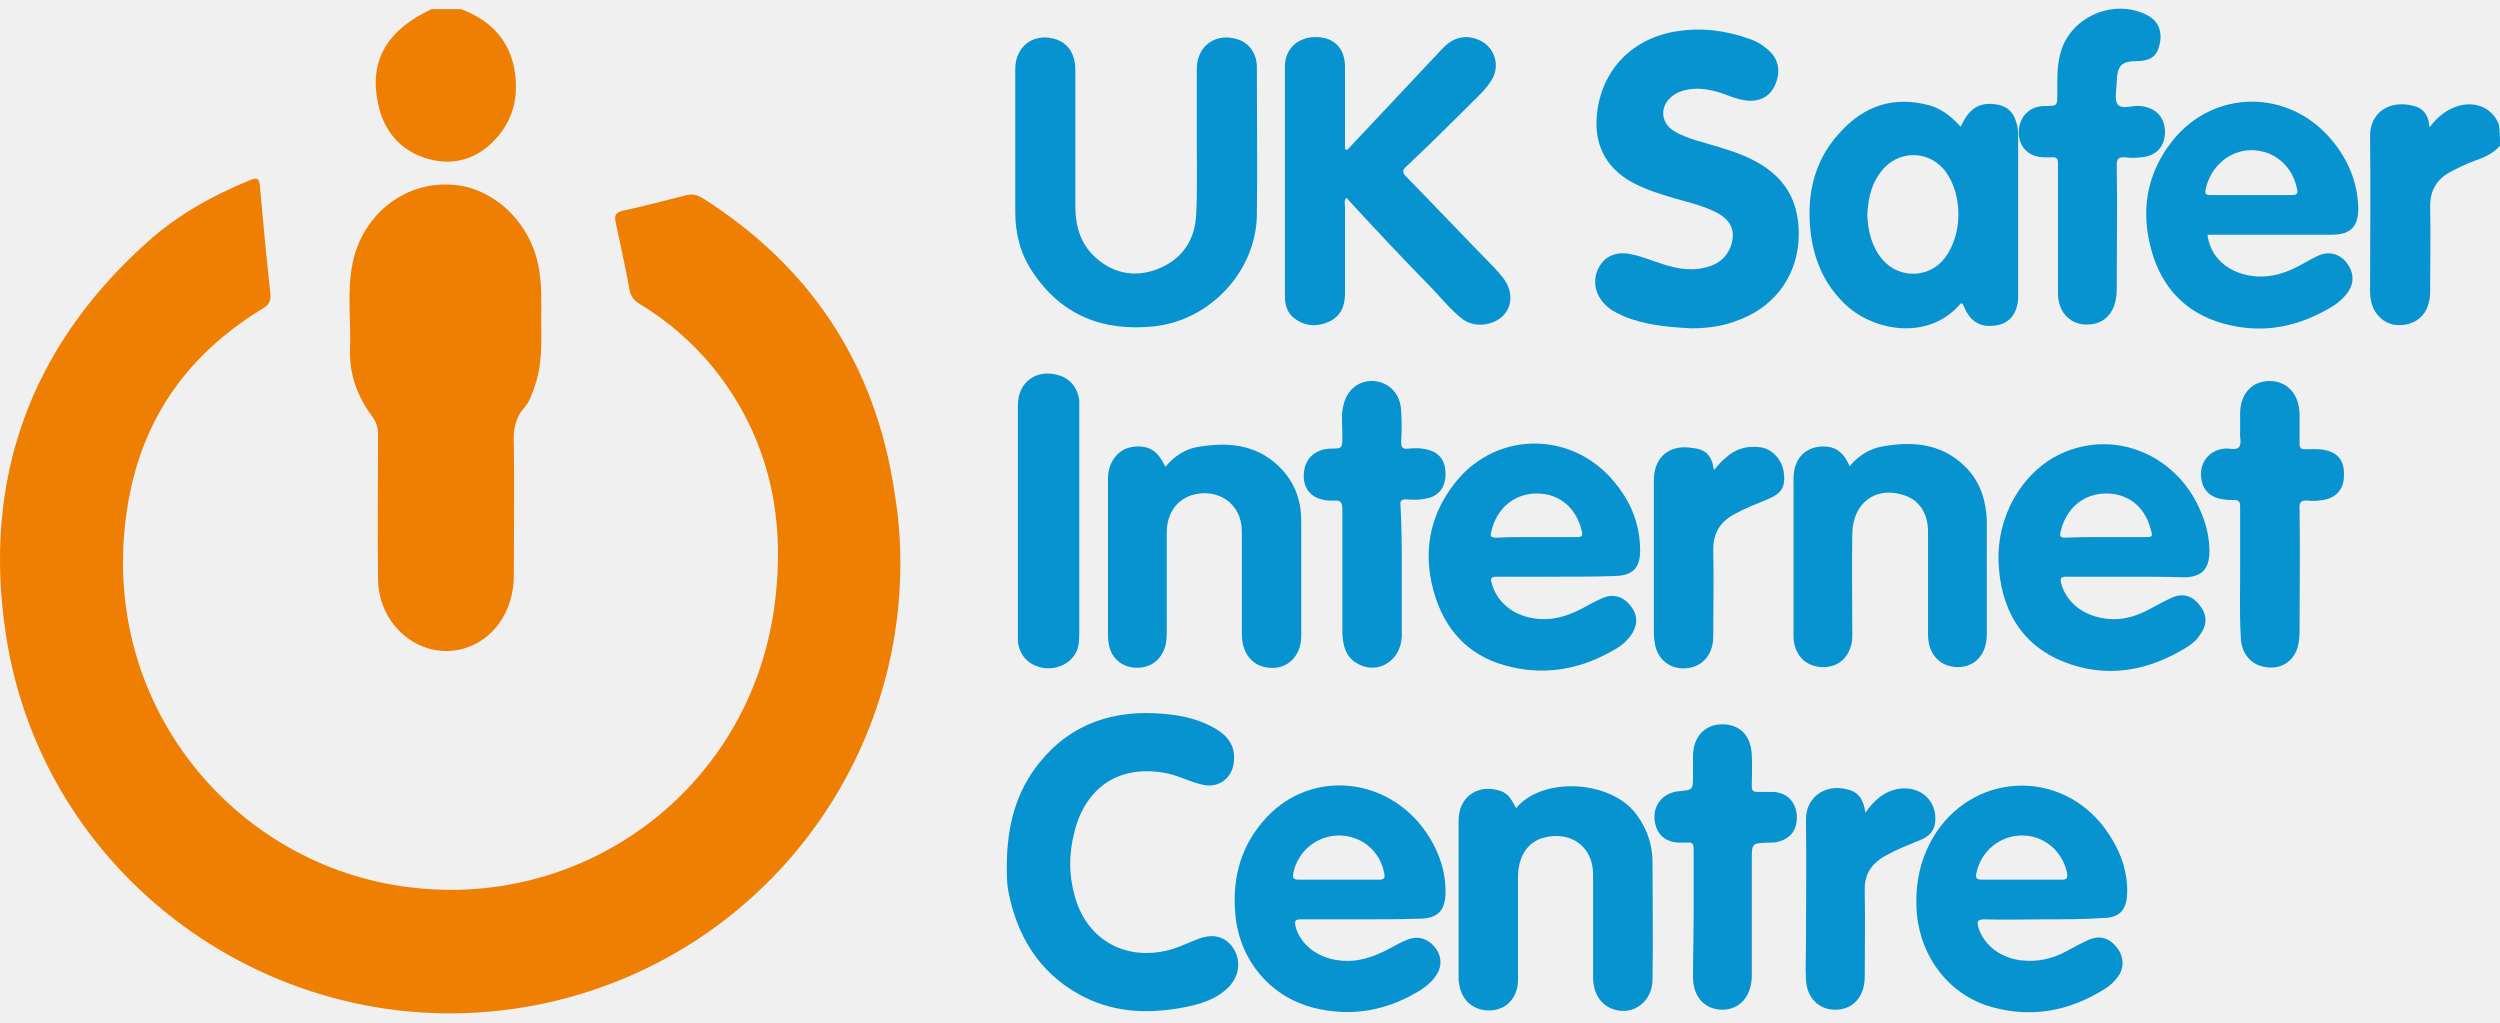
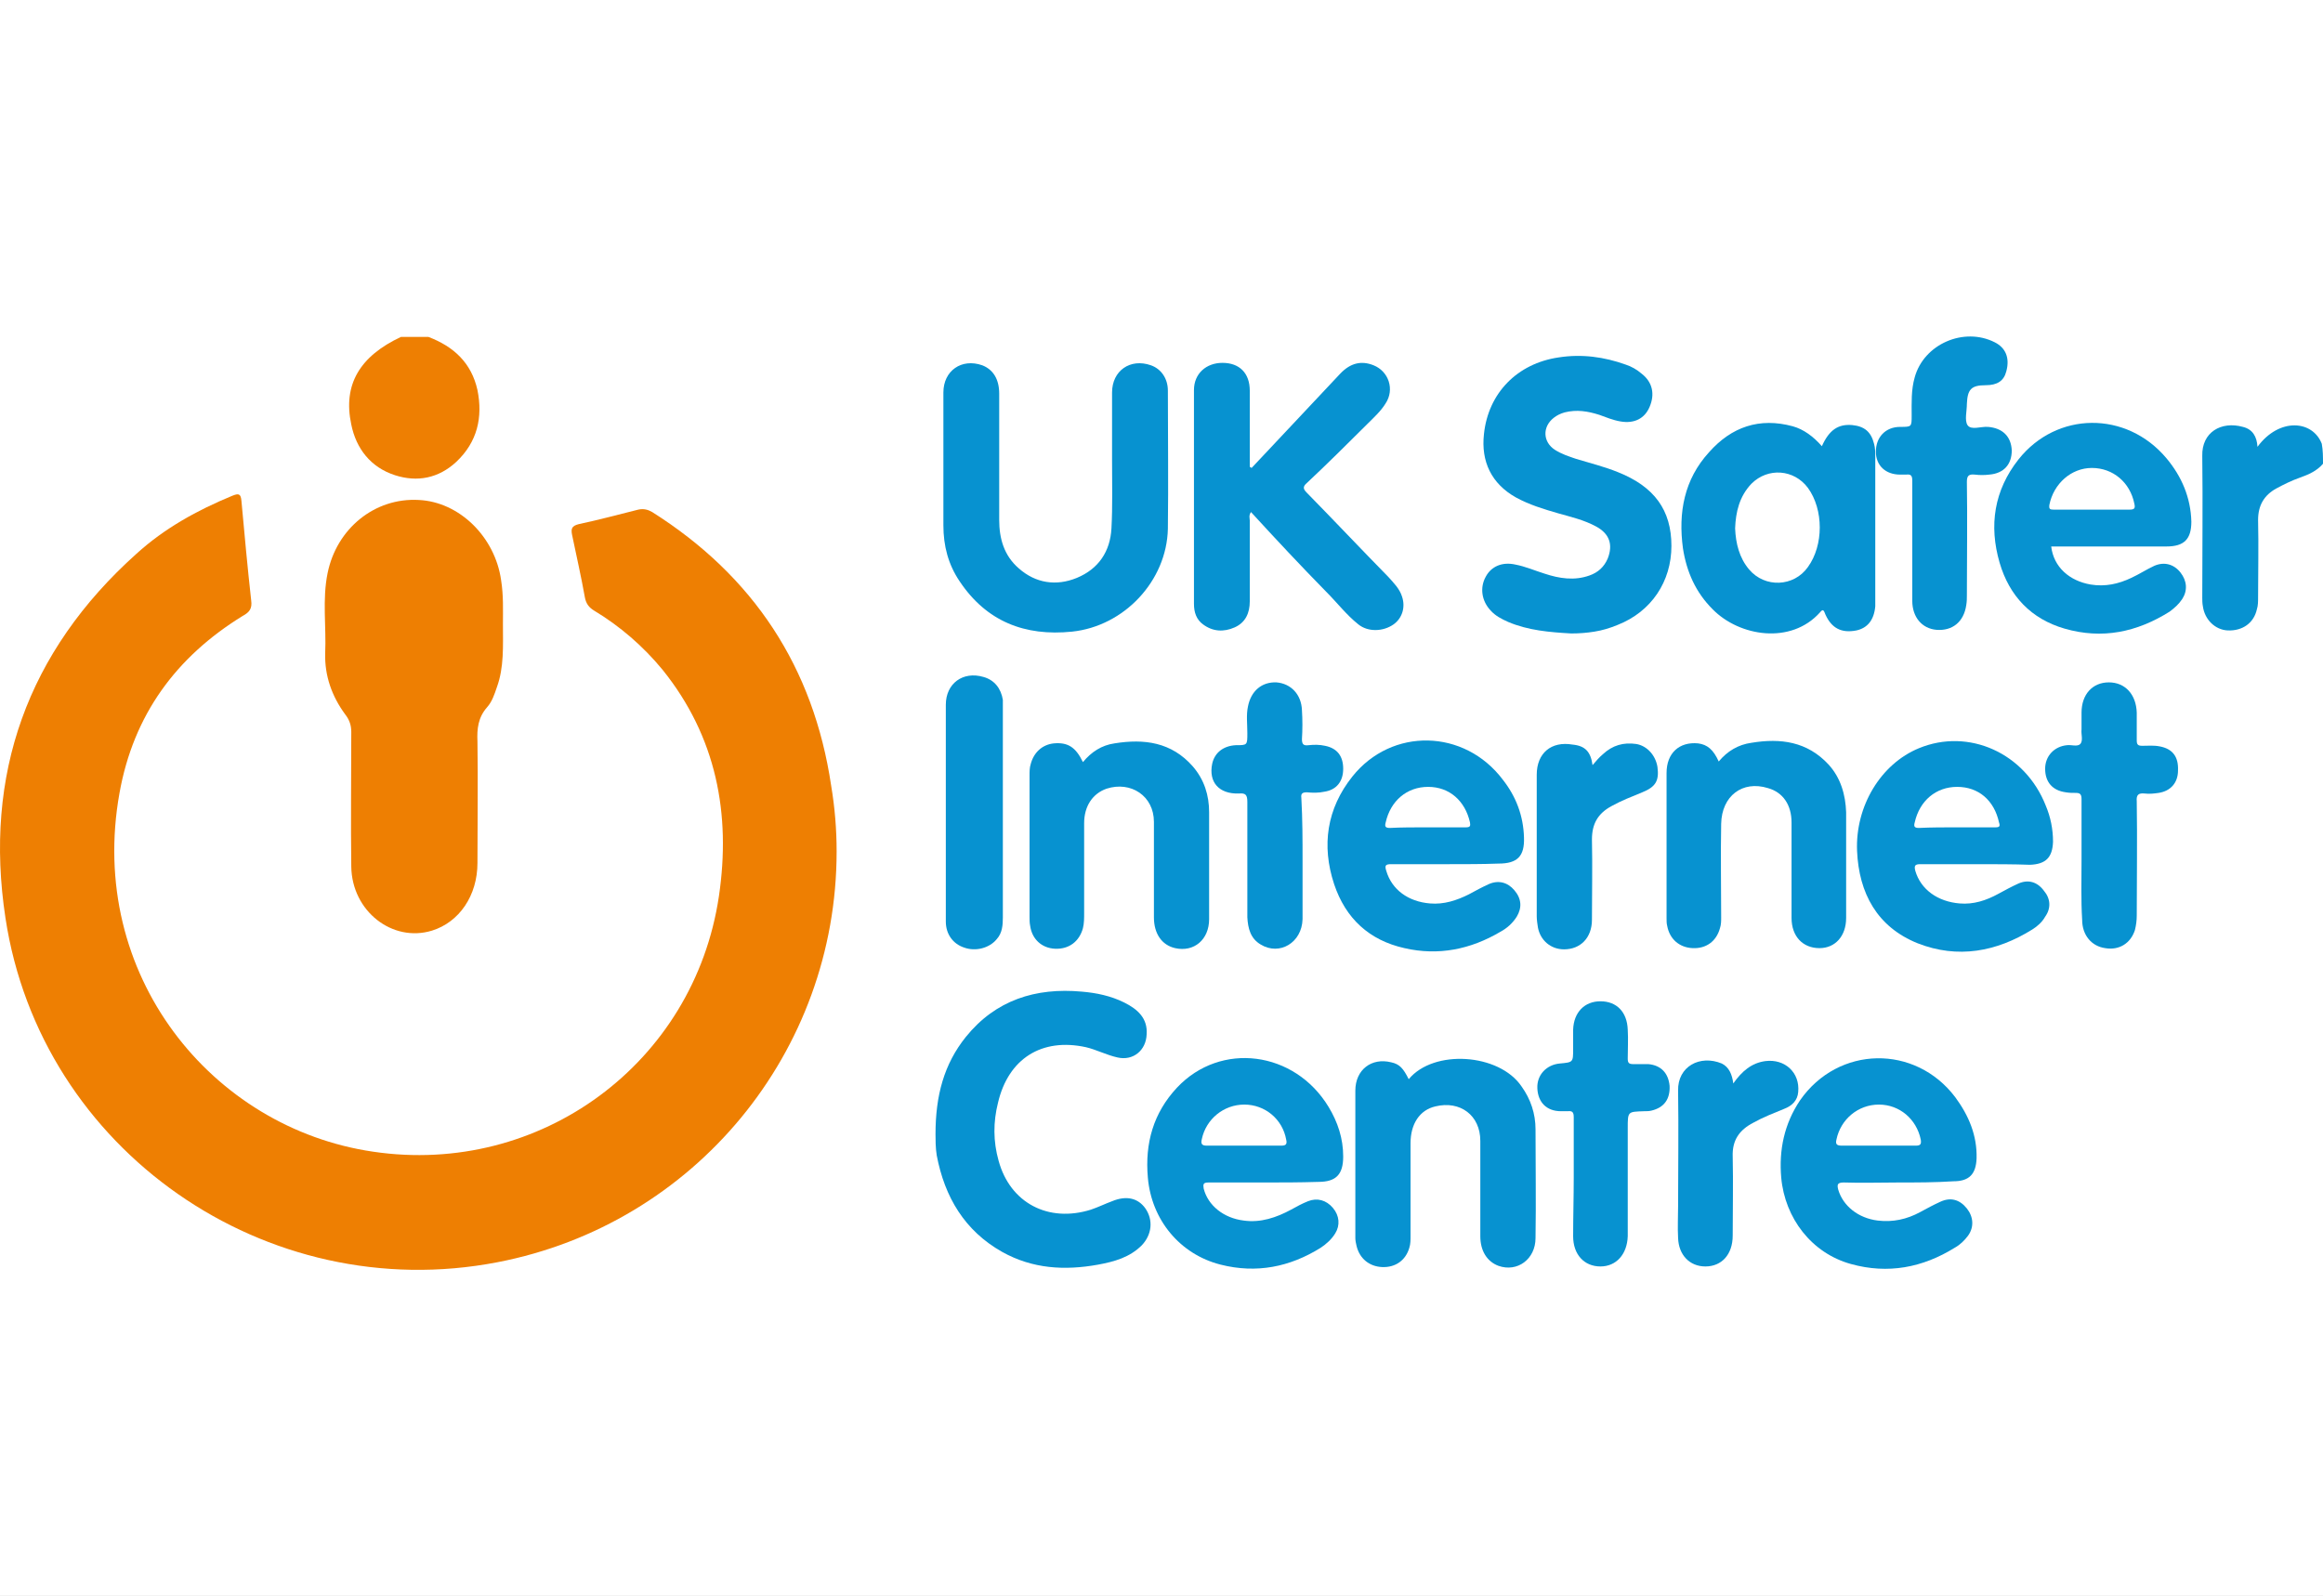
- <svg xmlns="http://www.w3.org/2000/svg" width="198" height="81" viewBox="0 0 198 81" fill="none">
-   <path d="M198 11.535C197.483 12.152 196.759 12.461 196.035 12.719C195.311 12.976 194.69 13.285 194.018 13.646C192.984 14.212 192.467 15.088 192.467 16.323C192.519 18.538 192.467 20.752 192.467 22.915C192.467 23.275 192.467 23.636 192.364 23.945C192.105 25.129 191.122 25.798 189.881 25.747C188.795 25.695 187.916 24.82 187.761 23.687C187.71 23.43 187.71 23.172 187.71 22.966C187.71 18.95 187.761 14.882 187.71 10.865C187.658 8.857 189.313 7.879 191.174 8.393C192.002 8.599 192.364 9.217 192.415 10.093C194.277 7.57 197.121 7.827 197.897 9.835C198 10.402 198 10.968 198 11.535Z" fill="#0792D0" />
-   <path d="M36.508 0.721C38.68 1.545 40.179 2.935 40.696 5.252C41.162 7.57 40.696 9.681 38.886 11.38C37.387 12.771 35.577 13.131 33.664 12.513C31.595 11.844 30.354 10.247 29.941 8.188C29.217 4.789 30.664 2.369 34.181 0.721C34.956 0.721 35.732 0.721 36.508 0.721Z" fill="#EE7F02" />
-   <path d="M71.309 44.594C71.309 61.69 59.209 76.365 42.403 79.61C22.701 83.42 3.465 70.083 0.465 50.258C-1.396 38.054 2.327 27.549 11.635 19.207C14.014 17.044 16.806 15.5 19.805 14.264C20.322 14.058 20.529 14.058 20.581 14.727C20.839 17.559 21.098 20.392 21.408 23.172C21.512 23.893 21.253 24.202 20.684 24.511C14.996 28.013 11.376 32.956 10.187 39.599C7.395 55.099 18.047 68.178 31.802 70.186C46.023 72.297 59.157 62.668 61.277 48.404C62.311 41.401 61.07 34.81 56.468 29.094C54.813 27.086 52.848 25.387 50.625 24.048C50.211 23.79 49.953 23.481 49.849 22.915C49.539 21.164 49.125 19.362 48.763 17.611C48.66 17.096 48.711 16.838 49.332 16.684C51.038 16.324 52.745 15.86 54.4 15.448C54.865 15.345 55.227 15.448 55.589 15.654C64.225 21.113 69.344 28.888 70.844 38.981C71.154 40.835 71.309 42.688 71.309 44.594Z" fill="#EE7F02" />
-   <path d="M106.627 15.654C106.42 15.963 106.524 16.169 106.524 16.375C106.524 18.692 106.524 21.009 106.524 23.275C106.524 24.254 106.162 25.078 105.231 25.489C104.3 25.901 103.37 25.85 102.542 25.232C101.973 24.82 101.766 24.202 101.766 23.481C101.766 17.405 101.766 11.329 101.766 5.252C101.766 3.862 102.801 2.935 104.197 2.935C105.645 2.935 106.524 3.81 106.524 5.304C106.524 7.261 106.524 9.166 106.524 11.123C106.524 11.329 106.524 11.586 106.524 11.792C106.576 11.844 106.627 11.844 106.679 11.895C106.938 11.637 107.196 11.329 107.455 11.071C109.73 8.651 111.953 6.282 114.229 3.862C115.108 2.935 116.039 2.729 117.073 3.141C118.366 3.656 118.883 5.201 118.107 6.385C117.693 7.055 117.125 7.57 116.556 8.136C114.849 9.835 113.143 11.534 111.385 13.182C111.023 13.491 111.074 13.697 111.385 14.006C113.712 16.375 115.987 18.795 118.314 21.164C118.779 21.679 119.296 22.194 119.503 22.863C119.813 23.79 119.503 24.717 118.779 25.232C117.9 25.85 116.607 25.901 115.78 25.232C114.746 24.408 113.97 23.378 113.039 22.451C110.868 20.237 108.747 17.971 106.627 15.654Z" fill="#0792D0" />
-   <path d="M80.41 11.277C80.41 9.32 80.41 7.415 80.41 5.458C80.41 3.605 81.961 2.523 83.719 3.141C84.65 3.502 85.167 4.325 85.167 5.561C85.167 9.166 85.167 12.719 85.167 16.324C85.167 17.92 85.581 19.362 86.822 20.443C88.27 21.73 90.028 21.988 91.786 21.267C93.648 20.495 94.63 19.001 94.734 17.044C94.837 15.139 94.786 13.182 94.786 11.226C94.786 9.32 94.786 7.415 94.786 5.458C94.786 3.605 96.337 2.523 98.095 3.141C98.974 3.45 99.543 4.274 99.543 5.304C99.543 9.217 99.595 13.182 99.543 17.096C99.439 21.524 95.82 25.387 91.373 25.85C87.339 26.262 84.082 24.974 81.806 21.576C80.824 20.134 80.41 18.538 80.41 16.787C80.41 14.985 80.41 13.131 80.41 11.277Z" fill="#0792D0" />
-   <path d="M133.931 26.005C132.069 25.901 130.259 25.747 128.553 25.026C127.984 24.769 127.467 24.511 127.053 24.048C126.277 23.224 126.122 22.091 126.639 21.164C127.105 20.289 128.036 19.877 129.173 20.134C130.001 20.289 130.828 20.649 131.655 20.907C132.896 21.319 134.189 21.524 135.482 21.061C136.206 20.804 136.723 20.34 137.033 19.619C137.499 18.435 137.188 17.508 136.051 16.89C135.016 16.324 133.879 16.066 132.793 15.757C131.552 15.397 130.363 15.036 129.225 14.418C127.105 13.234 126.226 11.329 126.484 9.011C126.846 5.51 129.328 2.987 132.845 2.472C134.81 2.163 136.723 2.42 138.585 3.09C139.05 3.244 139.515 3.502 139.929 3.862C140.86 4.583 141.067 5.613 140.601 6.694C140.188 7.673 139.308 8.136 138.119 7.93C137.499 7.827 136.878 7.57 136.309 7.364C135.327 7.055 134.396 6.9 133.362 7.158C133 7.261 132.689 7.415 132.431 7.621C131.448 8.394 131.5 9.681 132.534 10.35C133.103 10.711 133.724 10.917 134.344 11.123C135.534 11.483 136.775 11.792 137.912 12.256C141.015 13.492 142.463 15.5 142.463 18.538C142.463 21.576 140.756 24.151 137.861 25.284C137.24 25.541 136.568 25.747 135.896 25.85C135.275 25.953 134.603 26.005 133.931 26.005Z" fill="#0792D0" />
-   <path d="M79.738 68.693C79.738 65.397 80.462 62.72 82.323 60.402C84.857 57.261 88.27 56.18 92.2 56.54C93.441 56.643 94.682 56.901 95.82 57.467C96.957 58.034 97.837 58.806 97.733 60.196C97.681 61.535 96.596 62.462 95.251 62.153C94.32 61.947 93.441 61.484 92.562 61.278C88.787 60.454 85.943 62.256 85.064 66.015C84.65 67.663 84.65 69.311 85.116 70.959C86.098 74.563 89.356 76.263 92.976 75.13C93.596 74.924 94.217 74.615 94.786 74.409C96.027 73.894 97.009 74.151 97.63 75.027C98.302 76.005 98.198 77.241 97.319 78.168C96.285 79.198 94.992 79.558 93.596 79.816C90.752 80.331 88.011 80.176 85.426 78.734C82.22 76.932 80.513 74.048 79.841 70.495C79.738 69.877 79.738 69.105 79.738 68.693Z" fill="#0792D0" />
-   <path d="M155.287 10.041C155.907 8.651 156.683 8.136 157.872 8.239C158.907 8.342 159.476 8.805 159.734 9.835C159.838 10.196 159.838 10.608 159.838 11.02C159.838 14.985 159.838 18.95 159.838 22.966C159.838 23.224 159.838 23.481 159.838 23.687C159.734 24.872 159.165 25.541 158.234 25.747C156.942 26.004 156.114 25.541 155.597 24.408C155.494 24.202 155.442 23.79 155.132 24.202C152.65 26.983 148.254 26.262 145.979 23.945C144.531 22.503 143.756 20.752 143.445 18.744C143.032 15.706 143.549 12.873 145.669 10.556C147.582 8.393 149.961 7.57 152.805 8.342C153.736 8.599 154.563 9.217 155.287 10.041ZM147.892 17.044C147.944 18.332 148.254 19.568 149.082 20.546C150.426 22.142 152.908 22.039 154.098 20.34C155.442 18.486 155.442 15.448 154.098 13.594C152.908 11.998 150.685 11.844 149.289 13.234C148.254 14.315 147.944 15.654 147.892 17.044Z" fill="#0792D0" />
-   <path d="M107.765 72.812C106.162 72.812 104.559 72.812 103.008 72.812C102.542 72.812 102.542 72.967 102.594 73.327C102.956 74.769 104.3 75.85 106.007 76.056C107.455 76.263 108.799 75.799 110.04 75.13C110.506 74.872 110.971 74.615 111.488 74.409C112.264 74.1 113.039 74.306 113.608 74.975C114.177 75.645 114.229 76.469 113.815 77.138C113.505 77.653 113.039 78.065 112.574 78.374C109.937 80.022 107.093 80.588 104.042 79.816C100.577 78.94 98.147 76.005 97.837 72.4C97.578 69.465 98.302 66.891 100.319 64.728C104.042 60.763 110.35 61.587 113.246 66.376C114.022 67.663 114.487 69.053 114.487 70.598C114.487 72.143 113.867 72.761 112.367 72.761C110.764 72.812 109.265 72.812 107.765 72.812ZM106.058 69.671C107.093 69.671 108.179 69.671 109.213 69.671C109.575 69.671 109.73 69.568 109.627 69.156C109.316 67.406 107.817 66.17 106.058 66.17C104.3 66.17 102.801 67.406 102.439 69.105C102.335 69.517 102.439 69.671 102.852 69.671C103.938 69.671 105.024 69.671 106.058 69.671Z" fill="#0792D0" />
-   <path d="M161.803 72.812C160.251 72.812 158.7 72.864 157.149 72.812C156.58 72.812 156.58 73.018 156.683 73.43C157.097 74.821 158.39 75.851 160.044 76.056C161.337 76.211 162.527 75.954 163.664 75.336C164.233 75.027 164.802 74.718 165.371 74.46C166.25 74.048 167.025 74.254 167.646 75.027C168.215 75.748 168.266 76.623 167.749 77.344C167.439 77.756 167.077 78.116 166.612 78.374C163.871 80.073 160.923 80.639 157.769 79.764C154.408 78.837 152.133 75.851 151.822 72.4C151.616 70.032 152.081 67.817 153.425 65.809C156.683 61.123 163.25 61.02 166.663 65.552C167.801 67.097 168.525 68.796 168.473 70.753C168.422 72.091 167.853 72.709 166.508 72.709C164.957 72.812 163.354 72.812 161.803 72.812ZM160.096 69.671C161.182 69.671 162.216 69.671 163.302 69.671C163.716 69.671 163.768 69.517 163.716 69.156C163.354 67.406 161.906 66.17 160.148 66.17C158.39 66.17 156.89 67.406 156.528 69.156C156.425 69.568 156.58 69.671 156.993 69.671C158.079 69.671 159.062 69.671 160.096 69.671Z" fill="#0792D0" />
-   <path d="M174.834 18.589C175.04 20.34 176.385 21.524 178.195 21.833C179.436 22.039 180.574 21.782 181.659 21.267C182.332 20.958 182.952 20.546 183.624 20.237C184.452 19.877 185.279 20.083 185.848 20.803C186.417 21.524 186.469 22.348 186.003 23.069C185.693 23.533 185.331 23.842 184.917 24.151C182.125 25.901 179.177 26.519 175.971 25.592C173.127 24.768 171.266 22.812 170.438 19.98C169.507 16.787 169.973 13.8 172.041 11.174C175.299 7.055 181.246 7.003 184.659 11.071C185.951 12.616 186.727 14.418 186.779 16.478C186.779 17.971 186.158 18.589 184.659 18.589C181.608 18.589 178.557 18.589 175.558 18.589C175.299 18.589 175.04 18.589 174.834 18.589ZM178.247 15.448C179.332 15.448 180.418 15.448 181.504 15.448C181.918 15.448 182.021 15.345 181.918 14.933C181.556 13.131 180.108 11.895 178.298 11.895C176.54 11.895 175.04 13.234 174.678 15.036C174.627 15.397 174.73 15.448 175.04 15.448C176.178 15.448 177.212 15.448 178.247 15.448Z" fill="#0792D0" />
-   <path d="M168.525 45.675C166.922 45.675 165.319 45.675 163.664 45.675C163.199 45.675 163.147 45.83 163.25 46.242C163.716 47.838 165.164 48.868 167.025 49.022C168.215 49.125 169.301 48.765 170.335 48.198C170.904 47.889 171.472 47.58 172.041 47.323C172.869 46.962 173.644 47.169 174.213 47.941C174.782 48.61 174.834 49.434 174.317 50.155C174.058 50.619 173.644 50.979 173.231 51.236C170.18 53.142 166.87 53.76 163.457 52.421C159.993 51.031 158.441 48.147 158.286 44.542C158.131 40.732 160.303 37.127 163.561 35.788C167.801 34.038 172.61 36.2 174.368 40.68C174.782 41.659 174.989 42.688 174.989 43.77C174.937 45.109 174.368 45.675 173.024 45.727C171.628 45.675 170.076 45.675 168.525 45.675ZM166.767 42.534C167.853 42.534 168.939 42.534 170.076 42.534C170.438 42.534 170.49 42.431 170.387 42.122C169.973 40.217 168.628 39.084 166.818 39.084C165.009 39.084 163.612 40.268 163.199 42.122C163.095 42.483 163.199 42.586 163.561 42.586C164.647 42.534 165.681 42.534 166.767 42.534Z" fill="#0792D0" />
-   <path d="M123.433 45.675C121.83 45.675 120.227 45.675 118.572 45.675C118.107 45.675 118.004 45.778 118.159 46.242C118.624 47.838 120.02 48.868 121.882 49.022C123.071 49.125 124.157 48.765 125.191 48.25C125.76 47.941 126.329 47.632 126.898 47.374C127.725 47.014 128.501 47.22 129.07 47.889C129.69 48.61 129.742 49.383 129.277 50.155C128.915 50.721 128.449 51.133 127.88 51.443C125.347 52.936 122.606 53.502 119.71 52.833C116.711 52.163 114.694 50.31 113.712 47.374C112.626 44.079 113.091 40.938 115.263 38.209C118.624 33.986 124.829 34.141 128.087 38.466C129.225 39.908 129.845 41.556 129.897 43.409C129.949 45.006 129.328 45.624 127.725 45.624C126.381 45.675 124.881 45.675 123.433 45.675ZM121.623 42.534C122.709 42.534 123.795 42.534 124.933 42.534C125.295 42.534 125.347 42.431 125.295 42.122C124.881 40.268 123.537 39.084 121.727 39.084C119.917 39.084 118.521 40.268 118.107 42.122C118.004 42.483 118.107 42.586 118.469 42.586C119.452 42.534 120.537 42.534 121.623 42.534Z" fill="#0792D0" />
-   <path d="M42.868 25.181C42.868 27.086 42.972 28.888 42.351 30.587C42.144 31.205 41.937 31.823 41.524 32.287C40.748 33.162 40.645 34.141 40.696 35.222C40.748 38.672 40.696 42.122 40.696 45.572C40.696 48.353 39.145 50.619 36.818 51.34C33.457 52.369 29.992 49.692 29.941 45.881C29.889 42.071 29.941 38.209 29.941 34.398C29.941 33.832 29.785 33.368 29.423 32.905C28.286 31.36 27.665 29.609 27.717 27.704C27.82 25.438 27.458 23.121 27.924 20.855C28.699 17.045 31.957 14.418 35.68 14.624C39.145 14.779 42.196 17.765 42.713 21.473C42.92 22.76 42.868 24.048 42.868 25.181Z" fill="#EE7F02" />
-   <path d="M146.496 36.921C147.22 36.046 148.151 35.479 149.289 35.325C151.771 34.913 154.046 35.222 155.856 37.179C156.89 38.312 157.304 39.753 157.355 41.247C157.355 44.233 157.355 47.272 157.355 50.258C157.355 51.803 156.425 52.833 155.08 52.833C153.684 52.833 152.701 51.854 152.701 50.258C152.701 47.529 152.701 44.8 152.701 42.122C152.701 40.629 151.978 39.547 150.685 39.187C148.513 38.517 146.755 39.856 146.703 42.225C146.651 44.903 146.703 47.529 146.703 50.207C146.703 50.516 146.703 50.825 146.6 51.133C146.289 52.266 145.41 52.884 144.273 52.833C143.135 52.781 142.308 52.06 142.101 50.928C142.049 50.722 142.049 50.516 142.049 50.31C142.049 46.19 142.049 42.019 142.049 37.9C142.049 36.2 143.135 35.222 144.738 35.376C145.514 35.479 146.031 35.891 146.496 36.921Z" fill="#0792D0" />
-   <path d="M92.303 36.973C93.027 36.097 93.906 35.531 94.992 35.376C97.526 34.964 99.853 35.273 101.663 37.333C102.646 38.466 103.059 39.805 103.059 41.247C103.059 44.285 103.059 47.323 103.059 50.361C103.059 52.112 101.767 53.193 100.163 52.833C99.026 52.575 98.354 51.597 98.354 50.207C98.354 47.477 98.354 44.748 98.354 42.071C98.354 39.856 96.389 38.569 94.32 39.238C93.131 39.65 92.407 40.732 92.407 42.173C92.407 44.748 92.407 47.271 92.407 49.846C92.407 50.258 92.407 50.721 92.303 51.133C91.993 52.266 91.114 52.936 89.925 52.884C88.787 52.833 87.96 52.06 87.805 50.928C87.753 50.67 87.753 50.413 87.753 50.155C87.753 46.139 87.753 42.122 87.753 38.105C87.753 37.797 87.753 37.436 87.856 37.127C88.115 36.149 88.839 35.479 89.821 35.376C91.011 35.273 91.683 35.685 92.303 36.973Z" fill="#0792D0" />
-   <path d="M120.072 64.007C122.192 61.432 127.777 61.793 129.69 64.625C130.466 65.706 130.88 66.942 130.88 68.281C130.88 71.371 130.931 74.46 130.88 77.55C130.88 79.352 129.328 80.485 127.725 79.918C126.743 79.558 126.174 78.631 126.174 77.395C126.174 74.666 126.174 71.937 126.174 69.259C126.174 67.097 124.467 65.809 122.347 66.324C121.003 66.633 120.227 67.817 120.227 69.465C120.227 72.091 120.227 74.718 120.227 77.395C120.227 77.704 120.227 78.065 120.124 78.374C119.813 79.455 118.934 80.073 117.797 80.022C116.711 79.97 115.883 79.301 115.625 78.219C115.573 78.013 115.521 77.756 115.521 77.55C115.521 73.379 115.521 69.208 115.521 64.985C115.521 63.183 116.918 62.153 118.572 62.565C119.296 62.719 119.607 63.08 120.072 64.007Z" fill="#0792D0" />
-   <path d="M162.992 18.126C162.992 16.427 162.992 14.727 162.992 12.977C162.992 12.565 162.889 12.41 162.475 12.462C162.32 12.462 162.165 12.462 161.958 12.462C160.717 12.462 159.889 11.689 159.889 10.505C159.889 9.269 160.717 8.394 161.958 8.394C162.94 8.394 162.94 8.394 162.94 7.415C162.94 6.334 162.888 5.253 163.199 4.171C163.974 1.339 167.387 -0.154 170.025 1.185C170.955 1.648 171.317 2.523 171.007 3.656C170.8 4.48 170.231 4.841 169.249 4.841C168.008 4.841 167.698 5.201 167.646 6.437C167.646 7.055 167.439 7.827 167.698 8.239C168.008 8.703 168.835 8.342 169.456 8.394C170.697 8.497 171.421 9.218 171.472 10.402C171.472 11.586 170.8 12.359 169.559 12.462C169.145 12.513 168.732 12.513 168.318 12.462C167.801 12.41 167.646 12.565 167.646 13.08C167.698 16.324 167.646 19.568 167.646 22.761C167.646 23.018 167.646 23.275 167.594 23.584C167.387 25.026 166.405 25.799 165.06 25.696C163.819 25.593 162.992 24.614 162.992 23.224C162.992 21.576 162.992 19.877 162.992 18.126Z" fill="#0792D0" />
-   <path d="M111.023 45.366C111.023 47.014 111.023 48.713 111.023 50.361C110.971 52.369 109.058 53.502 107.455 52.524C106.576 52.009 106.369 51.134 106.317 50.207C106.317 46.911 106.317 43.667 106.317 40.371C106.317 39.753 106.162 39.599 105.593 39.65C103.887 39.702 103.008 38.672 103.318 37.127C103.525 36.149 104.3 35.582 105.335 35.531C106.317 35.531 106.317 35.531 106.317 34.501C106.317 33.729 106.214 32.956 106.369 32.235C106.627 30.896 107.558 30.124 108.799 30.175C110.04 30.279 110.919 31.205 110.971 32.544C111.023 33.368 111.023 34.192 110.971 35.016C110.971 35.479 111.126 35.582 111.54 35.531C112.005 35.479 112.471 35.479 112.936 35.582C113.97 35.788 114.487 36.458 114.487 37.539C114.487 38.62 113.919 39.341 112.884 39.496C112.419 39.599 111.902 39.599 111.385 39.547C111.023 39.547 110.868 39.65 110.919 40.011C111.023 41.865 111.023 43.615 111.023 45.366Z" fill="#0792D0" />
-   <path d="M177.419 45.263C177.419 43.564 177.419 41.864 177.419 40.114C177.419 39.753 177.316 39.599 176.954 39.599C176.644 39.599 176.385 39.599 176.075 39.547C174.937 39.393 174.317 38.672 174.317 37.539C174.317 36.458 175.092 35.634 176.178 35.531C176.54 35.479 177.057 35.685 177.316 35.428C177.574 35.119 177.367 34.604 177.419 34.192C177.419 33.728 177.419 33.265 177.419 32.75C177.419 31.205 178.35 30.175 179.746 30.175C181.142 30.175 182.073 31.205 182.125 32.75C182.125 33.522 182.125 34.295 182.125 35.119C182.125 35.479 182.228 35.582 182.59 35.582C183.107 35.582 183.573 35.531 184.09 35.634C185.176 35.84 185.693 36.509 185.641 37.693C185.641 38.723 185.021 39.444 183.986 39.599C183.624 39.65 183.211 39.702 182.797 39.65C182.28 39.599 182.073 39.753 182.125 40.32C182.177 43.564 182.125 46.808 182.125 50.052C182.125 50.464 182.073 50.876 181.97 51.288C181.608 52.421 180.625 53.039 179.436 52.833C178.298 52.678 177.471 51.751 177.471 50.412C177.367 48.713 177.419 47.014 177.419 45.263Z" fill="#0792D0" />
-   <path d="M134.137 72.4C134.137 70.701 134.137 69.002 134.137 67.251C134.137 66.839 134.034 66.685 133.62 66.736C133.413 66.736 133.258 66.736 133.051 66.736C131.81 66.736 131.086 65.964 131.035 64.779C130.983 63.647 131.81 62.771 132.948 62.668C134.086 62.565 134.086 62.565 134.086 61.432C134.086 60.866 134.086 60.299 134.086 59.785C134.137 58.291 135.068 57.364 136.413 57.364C137.809 57.364 138.688 58.291 138.74 59.785C138.791 60.608 138.74 61.432 138.74 62.256C138.74 62.617 138.843 62.72 139.205 62.72C139.619 62.72 140.084 62.72 140.498 62.72C141.584 62.823 142.204 63.492 142.308 64.573C142.359 65.706 141.842 66.427 140.756 66.685C140.55 66.736 140.343 66.736 140.136 66.736C138.74 66.788 138.74 66.736 138.74 68.178C138.74 71.113 138.74 74.048 138.74 76.983C138.74 77.138 138.74 77.292 138.74 77.395C138.688 78.94 137.757 79.97 136.413 79.97C135.016 79.97 134.086 78.94 134.086 77.395C134.086 75.748 134.137 74.048 134.137 72.4Z" fill="#0792D0" />
-   <path d="M80.617 41.195C80.617 38.157 80.617 35.119 80.617 32.081C80.617 30.279 82.065 29.197 83.823 29.712C84.754 29.97 85.323 30.69 85.478 31.669C85.478 31.875 85.478 32.132 85.478 32.338C85.478 38.312 85.478 44.233 85.478 50.207C85.478 50.876 85.426 51.545 84.96 52.06C84.34 52.833 83.151 53.142 82.168 52.781C81.237 52.472 80.617 51.648 80.617 50.567C80.617 47.426 80.617 44.285 80.617 41.195Z" fill="#0792D0" />
-   <path d="M135.74 37.23C136.051 36.87 136.309 36.561 136.62 36.303C137.447 35.531 138.378 35.273 139.464 35.428C140.394 35.582 141.118 36.406 141.273 37.385C141.429 38.569 141.118 39.084 139.981 39.547C139.102 39.908 138.171 40.268 137.343 40.732C136.206 41.35 135.689 42.225 135.689 43.564C135.74 45.83 135.689 48.147 135.689 50.413C135.689 51.957 134.706 52.936 133.31 52.936C132.172 52.936 131.293 52.163 131.086 51.082C131.035 50.773 130.983 50.413 130.983 50.104C130.983 46.087 130.983 42.071 130.983 38.054C130.983 36.2 132.224 35.17 134.034 35.479C135.12 35.582 135.585 36.097 135.74 37.23Z" fill="#0792D0" />
-   <path d="M147.737 64.367C148.461 63.337 149.289 62.617 150.478 62.462C152.133 62.256 153.425 63.441 153.27 65.088C153.219 65.809 152.753 66.273 152.081 66.53C151.202 66.891 150.271 67.251 149.444 67.715C148.254 68.332 147.634 69.208 147.686 70.598C147.737 72.864 147.686 75.078 147.686 77.344C147.686 78.94 146.755 79.97 145.359 79.97C144.014 79.97 143.083 78.992 143.032 77.55C142.98 76.623 143.032 75.748 143.032 74.821C143.032 71.525 143.083 68.281 143.032 64.985C142.98 62.925 144.893 61.896 146.755 62.668C147.375 62.977 147.634 63.595 147.737 64.367Z" fill="#0792D0" />
+ <svg xmlns="http://www.w3.org/2000/svg" width="198" height="136" viewBox="0 0 198 136" fill="none">
+   <rect width="198" height="136" fill="white" />
+   <path d="M198 39.535C197.483 40.153 196.759 40.462 196.035 40.719C195.311 40.976 194.691 41.285 194.018 41.646C192.984 42.212 192.467 43.088 192.467 44.324C192.519 46.538 192.467 48.752 192.467 50.915C192.467 51.275 192.467 51.636 192.364 51.945C192.105 53.129 191.123 53.798 189.881 53.747C188.796 53.695 187.916 52.82 187.761 51.687C187.71 51.43 187.71 51.172 187.71 50.966C187.71 46.95 187.761 42.882 187.71 38.865C187.658 36.857 189.313 35.879 191.174 36.394C192.002 36.599 192.364 37.217 192.415 38.093C194.277 35.57 197.121 35.827 197.897 37.835C198 38.402 198 38.968 198 39.535Z" fill="#0792D0" />
+   <path d="M36.508 28.721C38.679 29.545 40.179 30.935 40.696 33.252C41.162 35.57 40.696 37.681 38.886 39.38C37.387 40.77 35.577 41.131 33.664 40.513C31.595 39.844 30.354 38.247 29.94 36.188C29.216 32.789 30.664 30.369 34.181 28.721C34.956 28.721 35.732 28.721 36.508 28.721Z" fill="#EE7F02" />
+   <path d="M71.309 72.594C71.309 89.69 59.209 104.366 42.403 107.61C22.701 111.42 3.465 98.083 0.465 78.258C-1.396 66.054 2.327 55.549 11.635 47.207C14.014 45.044 16.806 43.5 19.805 42.264C20.322 42.058 20.529 42.058 20.581 42.727C20.839 45.559 21.098 48.392 21.408 51.172C21.512 51.893 21.253 52.202 20.684 52.511C14.996 56.013 11.376 60.956 10.187 67.599C7.395 83.099 18.047 96.178 31.802 98.186C46.023 100.298 59.157 90.668 61.277 76.404C62.311 69.401 61.07 62.81 56.468 57.094C54.813 55.086 52.848 53.386 50.625 52.048C50.211 51.79 49.953 51.481 49.849 50.915C49.539 49.164 49.125 47.362 48.763 45.611C48.66 45.096 48.711 44.839 49.332 44.684C51.038 44.324 52.745 43.86 54.4 43.448C54.865 43.345 55.227 43.448 55.589 43.654C64.225 49.112 69.344 56.888 70.844 66.981C71.154 68.835 71.309 70.689 71.309 72.594Z" fill="#EE7F02" />
+   <path d="M106.627 43.654C106.42 43.963 106.524 44.169 106.524 44.375C106.524 46.692 106.524 49.009 106.524 51.275C106.524 52.254 106.162 53.078 105.231 53.489C104.3 53.901 103.37 53.85 102.542 53.232C101.973 52.82 101.767 52.202 101.767 51.481C101.767 45.405 101.767 39.329 101.767 33.252C101.767 31.862 102.801 30.935 104.197 30.935C105.645 30.935 106.524 31.811 106.524 33.304C106.524 35.261 106.524 37.166 106.524 39.123C106.524 39.329 106.524 39.586 106.524 39.792C106.576 39.843 106.627 39.843 106.679 39.895C106.938 39.638 107.196 39.329 107.455 39.071C109.73 36.651 111.953 34.282 114.229 31.862C115.108 30.935 116.039 30.729 117.073 31.141C118.366 31.656 118.883 33.201 118.107 34.385C117.693 35.055 117.125 35.569 116.556 36.136C114.849 37.835 113.143 39.535 111.385 41.182C111.023 41.491 111.074 41.697 111.385 42.006C113.712 44.375 115.987 46.795 118.314 49.164C118.779 49.679 119.296 50.194 119.503 50.863C119.814 51.79 119.503 52.717 118.779 53.232C117.9 53.85 116.607 53.901 115.78 53.232C114.746 52.408 113.97 51.378 113.039 50.451C110.868 48.237 108.747 45.971 106.627 43.654Z" fill="#0792D0" />
+   <path d="M80.41 39.277C80.41 37.32 80.41 35.415 80.41 33.458C80.41 31.605 81.961 30.523 83.719 31.141C84.65 31.502 85.167 32.325 85.167 33.561C85.167 37.166 85.167 40.719 85.167 44.324C85.167 45.92 85.581 47.362 86.822 48.443C88.27 49.73 90.028 49.988 91.786 49.267C93.648 48.495 94.63 47.001 94.734 45.044C94.837 43.139 94.786 41.182 94.786 39.226C94.786 37.32 94.786 35.415 94.786 33.458C94.786 31.605 96.337 30.523 98.095 31.141C98.974 31.45 99.543 32.274 99.543 33.304C99.543 37.217 99.595 41.182 99.543 45.096C99.439 49.525 95.82 53.386 91.373 53.85C87.339 54.262 84.082 52.974 81.806 49.576C80.824 48.134 80.41 46.538 80.41 44.787C80.41 42.985 80.41 41.131 80.41 39.277Z" fill="#0792D0" />
+   <path d="M133.931 54.005C132.069 53.901 130.259 53.747 128.553 53.026C127.984 52.769 127.467 52.511 127.053 52.048C126.277 51.224 126.122 50.091 126.639 49.164C127.105 48.289 128.036 47.877 129.173 48.134C130.001 48.289 130.828 48.649 131.655 48.907C132.896 49.319 134.189 49.525 135.482 49.061C136.206 48.804 136.723 48.34 137.033 47.619C137.499 46.435 137.188 45.508 136.051 44.89C135.016 44.324 133.879 44.066 132.793 43.757C131.552 43.397 130.362 43.036 129.225 42.418C127.105 41.234 126.226 39.329 126.484 37.011C126.846 33.51 129.328 30.987 132.845 30.472C134.81 30.163 136.723 30.42 138.584 31.09C139.05 31.244 139.515 31.502 139.929 31.862C140.86 32.583 141.067 33.613 140.601 34.694C140.187 35.673 139.308 36.136 138.119 35.93C137.499 35.827 136.878 35.57 136.309 35.364C135.327 35.055 134.396 34.9 133.362 35.158C133 35.261 132.689 35.415 132.431 35.621C131.448 36.394 131.5 37.681 132.534 38.35C133.103 38.711 133.724 38.917 134.344 39.123C135.534 39.483 136.775 39.792 137.912 40.256C141.015 41.492 142.463 43.5 142.463 46.538C142.463 49.576 140.756 52.151 137.861 53.284C137.24 53.541 136.568 53.747 135.896 53.85C135.275 53.953 134.603 54.005 133.931 54.005Z" fill="#0792D0" />
+   <path d="M79.738 96.693C79.738 93.397 80.462 90.72 82.323 88.402C84.857 85.261 88.27 84.18 92.2 84.54C93.441 84.643 94.682 84.901 95.82 85.467C96.957 86.034 97.837 86.806 97.733 88.196C97.681 89.535 96.596 90.462 95.251 90.153C94.32 89.947 93.441 89.484 92.562 89.278C88.787 88.454 85.943 90.256 85.064 94.015C84.65 95.663 84.65 97.311 85.116 98.959C86.098 102.563 89.356 104.262 92.976 103.13C93.596 102.924 94.217 102.615 94.786 102.409C96.027 101.894 97.009 102.151 97.63 103.027C98.302 104.005 98.198 105.241 97.319 106.168C96.285 107.198 94.993 107.558 93.596 107.816C90.752 108.331 88.011 108.176 85.426 106.734C82.22 104.932 80.513 102.048 79.841 98.495C79.738 97.877 79.738 97.105 79.738 96.693Z" fill="#0792D0" />
+   <path d="M155.287 38.041C155.908 36.651 156.683 36.136 157.873 36.239C158.907 36.342 159.476 36.805 159.734 37.835C159.838 38.196 159.838 38.608 159.838 39.02C159.838 42.985 159.838 46.95 159.838 50.966C159.838 51.224 159.838 51.481 159.838 51.687C159.734 52.871 159.165 53.541 158.235 53.747C156.942 54.004 156.114 53.541 155.597 52.408C155.494 52.202 155.442 51.79 155.132 52.202C152.65 54.983 148.254 54.262 145.979 51.945C144.531 50.503 143.756 48.752 143.445 46.744C143.032 43.706 143.549 40.873 145.669 38.556C147.582 36.393 149.961 35.569 152.805 36.342C153.736 36.599 154.563 37.217 155.287 38.041ZM147.892 45.044C147.944 46.332 148.254 47.568 149.082 48.546C150.426 50.142 152.908 50.039 154.098 48.34C155.442 46.486 155.442 43.448 154.098 41.594C152.908 39.998 150.685 39.843 149.289 41.234C148.254 42.315 147.944 43.654 147.892 45.044Z" fill="#0792D0" />
+   <path d="M107.765 100.812C106.162 100.812 104.559 100.812 103.008 100.812C102.542 100.812 102.542 100.967 102.594 101.327C102.956 102.769 104.3 103.851 106.007 104.057C107.455 104.262 108.799 103.799 110.04 103.13C110.506 102.872 110.971 102.615 111.488 102.409C112.264 102.1 113.039 102.306 113.608 102.975C114.177 103.645 114.229 104.468 113.815 105.138C113.505 105.653 113.039 106.065 112.574 106.374C109.937 108.022 107.093 108.588 104.042 107.816C100.577 106.94 98.147 104.005 97.837 100.4C97.578 97.465 98.302 94.891 100.319 92.728C104.042 88.763 110.35 89.587 113.246 94.376C114.022 95.663 114.487 97.053 114.487 98.598C114.487 100.143 113.867 100.761 112.367 100.761C110.764 100.812 109.265 100.812 107.765 100.812ZM106.059 97.671C107.093 97.671 108.179 97.671 109.213 97.671C109.575 97.671 109.73 97.568 109.627 97.156C109.316 95.406 107.817 94.17 106.059 94.17C104.3 94.17 102.801 95.406 102.439 97.105C102.335 97.517 102.439 97.671 102.852 97.671C103.938 97.671 105.024 97.671 106.059 97.671Z" fill="#0792D0" />
+   <path d="M161.803 100.812C160.251 100.812 158.7 100.864 157.149 100.812C156.58 100.812 156.58 101.018 156.683 101.43C157.097 102.821 158.39 103.851 160.044 104.057C161.337 104.211 162.527 103.954 163.664 103.336C164.233 103.027 164.802 102.718 165.371 102.46C166.25 102.048 167.025 102.254 167.646 103.027C168.215 103.748 168.266 104.623 167.749 105.344C167.439 105.756 167.077 106.116 166.612 106.374C163.871 108.073 160.924 108.639 157.769 107.764C154.408 106.837 152.133 103.851 151.822 100.4C151.616 98.032 152.081 95.817 153.425 93.809C156.683 89.123 163.25 89.02 166.663 93.552C167.801 95.097 168.525 96.796 168.473 98.753C168.422 100.092 167.853 100.709 166.508 100.709C164.957 100.812 163.354 100.812 161.803 100.812ZM160.096 97.671C161.182 97.671 162.216 97.671 163.302 97.671C163.716 97.671 163.768 97.517 163.716 97.156C163.354 95.406 161.906 94.17 160.148 94.17C158.39 94.17 156.89 95.406 156.528 97.156C156.425 97.568 156.58 97.671 156.993 97.671C158.079 97.671 159.062 97.671 160.096 97.671Z" fill="#0792D0" />
+   <path d="M174.834 46.589C175.04 48.34 176.385 49.524 178.195 49.833C179.436 50.039 180.573 49.782 181.659 49.267C182.332 48.958 182.952 48.546 183.624 48.237C184.452 47.877 185.279 48.083 185.848 48.803C186.417 49.524 186.468 50.348 186.003 51.069C185.693 51.533 185.331 51.842 184.917 52.151C182.125 53.901 179.177 54.519 175.971 53.592C173.127 52.769 171.266 50.812 170.438 47.98C169.507 44.787 169.973 41.8 172.041 39.174C175.299 35.055 181.246 35.003 184.659 39.071C185.951 40.616 186.727 42.418 186.779 44.478C186.779 45.971 186.158 46.589 184.659 46.589C181.608 46.589 178.557 46.589 175.558 46.589C175.299 46.589 175.04 46.589 174.834 46.589ZM178.247 43.448C179.332 43.448 180.418 43.448 181.504 43.448C181.918 43.448 182.021 43.345 181.918 42.933C181.556 41.131 180.108 39.895 178.298 39.895C176.54 39.895 175.04 41.234 174.678 43.036C174.627 43.397 174.73 43.448 175.04 43.448C176.178 43.448 177.212 43.448 178.247 43.448Z" fill="#0792D0" />
+   <path d="M168.525 73.675C166.922 73.675 165.319 73.675 163.664 73.675C163.199 73.675 163.147 73.83 163.25 74.242C163.716 75.838 165.164 76.868 167.025 77.022C168.215 77.125 169.301 76.765 170.335 76.198C170.904 75.889 171.472 75.58 172.041 75.323C172.869 74.963 173.644 75.168 174.213 75.941C174.782 76.61 174.834 77.434 174.317 78.155C174.058 78.619 173.644 78.979 173.231 79.237C170.18 81.142 166.87 81.76 163.457 80.421C159.993 79.031 158.441 76.147 158.286 72.542C158.131 68.732 160.303 65.127 163.561 63.788C167.801 62.038 172.61 64.2 174.368 68.68C174.782 69.659 174.989 70.689 174.989 71.77C174.937 73.109 174.368 73.675 173.024 73.727C171.628 73.675 170.076 73.675 168.525 73.675ZM166.767 70.534C167.853 70.534 168.939 70.534 170.076 70.534C170.438 70.534 170.49 70.431 170.387 70.122C169.973 68.217 168.628 67.084 166.818 67.084C165.009 67.084 163.612 68.268 163.199 70.122C163.095 70.483 163.199 70.585 163.561 70.585C164.647 70.534 165.681 70.534 166.767 70.534Z" fill="#0792D0" />
+   <path d="M123.433 73.675C121.83 73.675 120.227 73.675 118.572 73.675C118.107 73.675 118.004 73.778 118.159 74.242C118.624 75.838 120.02 76.868 121.882 77.022C123.071 77.125 124.157 76.765 125.191 76.25C125.76 75.941 126.329 75.632 126.898 75.374C127.725 75.014 128.501 75.22 129.07 75.889C129.69 76.61 129.742 77.383 129.277 78.155C128.915 78.722 128.449 79.133 127.88 79.442C125.347 80.936 122.606 81.502 119.71 80.833C116.711 80.163 114.694 78.31 113.712 75.374C112.626 72.079 113.091 68.938 115.263 66.209C118.624 61.986 124.829 62.141 128.087 66.466C129.225 67.908 129.845 69.556 129.897 71.409C129.949 73.006 129.328 73.624 127.725 73.624C126.381 73.675 124.881 73.675 123.433 73.675ZM121.623 70.534C122.709 70.534 123.795 70.534 124.933 70.534C125.295 70.534 125.347 70.431 125.295 70.122C124.881 68.268 123.537 67.084 121.727 67.084C119.917 67.084 118.521 68.268 118.107 70.122C118.004 70.483 118.107 70.585 118.469 70.585C119.452 70.534 120.537 70.534 121.623 70.534Z" fill="#0792D0" />
+   <path d="M42.868 53.181C42.868 55.086 42.971 56.888 42.351 58.587C42.144 59.205 41.937 59.823 41.524 60.287C40.748 61.162 40.645 62.141 40.696 63.222C40.748 66.672 40.696 70.122 40.696 73.572C40.696 76.353 39.145 78.619 36.818 79.34C33.457 80.369 29.992 77.692 29.941 73.881C29.889 70.071 29.941 66.209 29.941 62.398C29.941 61.832 29.785 61.368 29.423 60.905C28.286 59.36 27.665 57.609 27.717 55.704C27.82 53.438 27.458 51.121 27.924 48.855C28.699 45.045 31.957 42.418 35.68 42.624C39.145 42.779 42.196 45.766 42.713 49.473C42.92 50.76 42.868 52.048 42.868 53.181Z" fill="#EE7F02" />
+   <path d="M146.496 64.921C147.22 64.046 148.151 63.479 149.289 63.325C151.771 62.913 154.046 63.222 155.856 65.179C156.89 66.311 157.304 67.753 157.355 69.247C157.355 72.233 157.355 75.272 157.355 78.258C157.355 79.803 156.425 80.833 155.08 80.833C153.684 80.833 152.702 79.854 152.702 78.258C152.702 75.529 152.702 72.8 152.702 70.122C152.702 68.629 151.978 67.547 150.685 67.187C148.513 66.517 146.755 67.856 146.703 70.225C146.651 72.903 146.703 75.529 146.703 78.207C146.703 78.516 146.703 78.825 146.6 79.133C146.289 80.266 145.41 80.884 144.273 80.833C143.135 80.781 142.308 80.06 142.101 78.927C142.049 78.722 142.049 78.516 142.049 78.31C142.049 74.19 142.049 70.019 142.049 65.9C142.049 64.2 143.135 63.222 144.738 63.376C145.514 63.479 146.031 63.891 146.496 64.921Z" fill="#0792D0" />
+   <path d="M92.303 64.973C93.027 64.097 93.906 63.531 94.992 63.376C97.526 62.964 99.853 63.273 101.663 65.333C102.646 66.466 103.059 67.805 103.059 69.247C103.059 72.285 103.059 75.323 103.059 78.361C103.059 80.112 101.767 81.193 100.164 80.833C99.026 80.575 98.354 79.597 98.354 78.207C98.354 75.477 98.354 72.748 98.354 70.07C98.354 67.856 96.389 66.569 94.32 67.238C93.131 67.65 92.407 68.732 92.407 70.174C92.407 72.748 92.407 75.271 92.407 77.846C92.407 78.258 92.407 78.722 92.303 79.133C91.993 80.266 91.114 80.936 89.925 80.884C88.787 80.833 87.96 80.06 87.805 78.927C87.753 78.67 87.753 78.413 87.753 78.155C87.753 74.139 87.753 70.122 87.753 66.106C87.753 65.797 87.753 65.436 87.856 65.127C88.115 64.149 88.839 63.479 89.821 63.376C91.011 63.273 91.683 63.685 92.303 64.973Z" fill="#0792D0" />
+   <path d="M120.072 92.007C122.192 89.432 127.777 89.793 129.69 92.625C130.466 93.706 130.88 94.942 130.88 96.281C130.88 99.371 130.931 102.46 130.88 105.55C130.88 107.352 129.328 108.485 127.725 107.919C126.743 107.558 126.174 106.631 126.174 105.395C126.174 102.666 126.174 99.937 126.174 97.259C126.174 95.097 124.467 93.809 122.347 94.324C121.003 94.633 120.227 95.817 120.227 97.465C120.227 100.091 120.227 102.718 120.227 105.395C120.227 105.704 120.227 106.065 120.124 106.374C119.814 107.455 118.934 108.073 117.797 108.022C116.711 107.97 115.884 107.301 115.625 106.219C115.573 106.013 115.522 105.756 115.522 105.55C115.522 101.379 115.522 97.208 115.522 92.985C115.522 91.183 116.918 90.153 118.572 90.565C119.296 90.719 119.607 91.08 120.072 92.007Z" fill="#0792D0" />
+   <path d="M162.992 46.126C162.992 44.427 162.992 42.727 162.992 40.977C162.992 40.565 162.889 40.41 162.475 40.462C162.32 40.462 162.165 40.462 161.958 40.462C160.717 40.462 159.889 39.689 159.889 38.505C159.889 37.269 160.717 36.394 161.958 36.394C162.94 36.394 162.94 36.394 162.94 35.415C162.94 34.334 162.889 33.252 163.199 32.171C163.974 29.339 167.387 27.846 170.025 29.184C170.955 29.648 171.317 30.523 171.007 31.656C170.8 32.48 170.231 32.841 169.249 32.841C168.008 32.841 167.698 33.201 167.646 34.437C167.646 35.055 167.439 35.827 167.698 36.239C168.008 36.703 168.835 36.342 169.456 36.394C170.697 36.497 171.421 37.218 171.472 38.402C171.472 39.586 170.8 40.359 169.559 40.462C169.146 40.513 168.732 40.513 168.318 40.462C167.801 40.41 167.646 40.565 167.646 41.08C167.698 44.324 167.646 47.568 167.646 50.761C167.646 51.018 167.646 51.275 167.594 51.584C167.387 53.026 166.405 53.799 165.06 53.696C163.819 53.593 162.992 52.614 162.992 51.224C162.992 49.576 162.992 47.877 162.992 46.126Z" fill="#0792D0" />
+   <path d="M111.023 73.366C111.023 75.014 111.023 76.713 111.023 78.361C110.971 80.369 109.058 81.502 107.455 80.524C106.576 80.009 106.369 79.134 106.317 78.207C106.317 74.911 106.317 71.667 106.317 68.371C106.317 67.753 106.162 67.599 105.593 67.65C103.887 67.702 103.008 66.672 103.318 65.127C103.525 64.149 104.3 63.582 105.335 63.531C106.317 63.531 106.317 63.531 106.317 62.501C106.317 61.729 106.214 60.956 106.369 60.235C106.627 58.896 107.558 58.124 108.799 58.175C110.04 58.279 110.919 59.205 110.971 60.544C111.023 61.368 111.023 62.192 110.971 63.016C110.971 63.479 111.126 63.582 111.54 63.531C112.005 63.479 112.471 63.479 112.936 63.582C113.97 63.788 114.487 64.458 114.487 65.539C114.487 66.621 113.919 67.341 112.884 67.496C112.419 67.599 111.902 67.599 111.385 67.547C111.023 67.547 110.868 67.65 110.919 68.011C111.023 69.865 111.023 71.615 111.023 73.366Z" fill="#0792D0" />
+   <path d="M177.419 73.263C177.419 71.564 177.419 69.864 177.419 68.114C177.419 67.753 177.316 67.599 176.954 67.599C176.644 67.599 176.385 67.599 176.075 67.547C174.937 67.393 174.317 66.672 174.317 65.539C174.317 64.458 175.092 63.634 176.178 63.531C176.54 63.479 177.057 63.685 177.316 63.428C177.574 63.119 177.367 62.604 177.419 62.192C177.419 61.728 177.419 61.265 177.419 60.75C177.419 59.205 178.35 58.175 179.746 58.175C181.142 58.175 182.073 59.205 182.125 60.75C182.125 61.522 182.125 62.295 182.125 63.119C182.125 63.479 182.228 63.582 182.59 63.582C183.107 63.582 183.573 63.531 184.09 63.634C185.176 63.84 185.693 64.509 185.641 65.693C185.641 66.723 185.021 67.444 183.986 67.599C183.624 67.65 183.211 67.702 182.797 67.65C182.28 67.599 182.073 67.753 182.125 68.32C182.177 71.564 182.125 74.808 182.125 78.052C182.125 78.464 182.073 78.876 181.97 79.288C181.608 80.421 180.625 81.039 179.436 80.833C178.298 80.678 177.471 79.751 177.471 78.412C177.367 76.713 177.419 75.014 177.419 73.263Z" fill="#0792D0" />
+   <path d="M134.137 100.4C134.137 98.701 134.137 97.002 134.137 95.251C134.137 94.839 134.034 94.685 133.62 94.736C133.413 94.736 133.258 94.736 133.051 94.736C131.81 94.736 131.086 93.964 131.035 92.779C130.983 91.647 131.81 90.771 132.948 90.668C134.086 90.565 134.086 90.565 134.086 89.432C134.086 88.866 134.086 88.299 134.086 87.784C134.137 86.291 135.068 85.364 136.413 85.364C137.809 85.364 138.688 86.291 138.74 87.784C138.791 88.608 138.74 89.432 138.74 90.256C138.74 90.617 138.843 90.72 139.205 90.72C139.619 90.72 140.084 90.72 140.498 90.72C141.584 90.823 142.204 91.492 142.308 92.573C142.359 93.706 141.842 94.427 140.756 94.685C140.55 94.736 140.343 94.736 140.136 94.736C138.74 94.788 138.74 94.736 138.74 96.178C138.74 99.113 138.74 102.048 138.74 104.983C138.74 105.138 138.74 105.292 138.74 105.395C138.688 106.94 137.757 107.97 136.413 107.97C135.016 107.97 134.086 106.94 134.086 105.395C134.086 103.748 134.137 102.048 134.137 100.4Z" fill="#0792D0" />
+   <path d="M80.617 69.195C80.617 66.157 80.617 63.119 80.617 60.081C80.617 58.279 82.065 57.197 83.823 57.712C84.754 57.969 85.323 58.69 85.478 59.669C85.478 59.875 85.478 60.132 85.478 60.338C85.478 66.311 85.478 72.233 85.478 78.207C85.478 78.876 85.426 79.546 84.961 80.06C84.34 80.833 83.151 81.142 82.168 80.781C81.237 80.472 80.617 79.648 80.617 78.567C80.617 75.426 80.617 72.285 80.617 69.195Z" fill="#0792D0" />
+   <path d="M135.74 65.23C136.051 64.87 136.309 64.561 136.619 64.303C137.447 63.531 138.378 63.273 139.464 63.428C140.394 63.582 141.118 64.406 141.273 65.385C141.429 66.569 141.118 67.084 139.981 67.547C139.102 67.908 138.171 68.268 137.343 68.732C136.206 69.35 135.689 70.225 135.689 71.564C135.74 73.83 135.689 76.147 135.689 78.412C135.689 79.957 134.706 80.936 133.31 80.936C132.172 80.936 131.293 80.163 131.086 79.082C131.035 78.773 130.983 78.412 130.983 78.104C130.983 74.087 130.983 70.07 130.983 66.054C130.983 64.2 132.224 63.17 134.034 63.479C135.12 63.582 135.585 64.097 135.74 65.23Z" fill="#0792D0" />
+   <path d="M147.737 92.367C148.461 91.338 149.289 90.617 150.478 90.462C152.133 90.256 153.425 91.441 153.27 93.088C153.219 93.809 152.753 94.273 152.081 94.53C151.202 94.891 150.271 95.251 149.444 95.715C148.254 96.332 147.634 97.208 147.686 98.598C147.737 100.864 147.686 103.078 147.686 105.344C147.686 106.94 146.755 107.97 145.359 107.97C144.014 107.97 143.083 106.992 143.032 105.55C142.98 104.623 143.032 103.748 143.032 102.821C143.032 99.525 143.083 96.281 143.032 92.985C142.98 90.925 144.893 89.896 146.755 90.668C147.375 90.977 147.634 91.595 147.737 92.367Z" fill="#0792D0" />
</svg>
